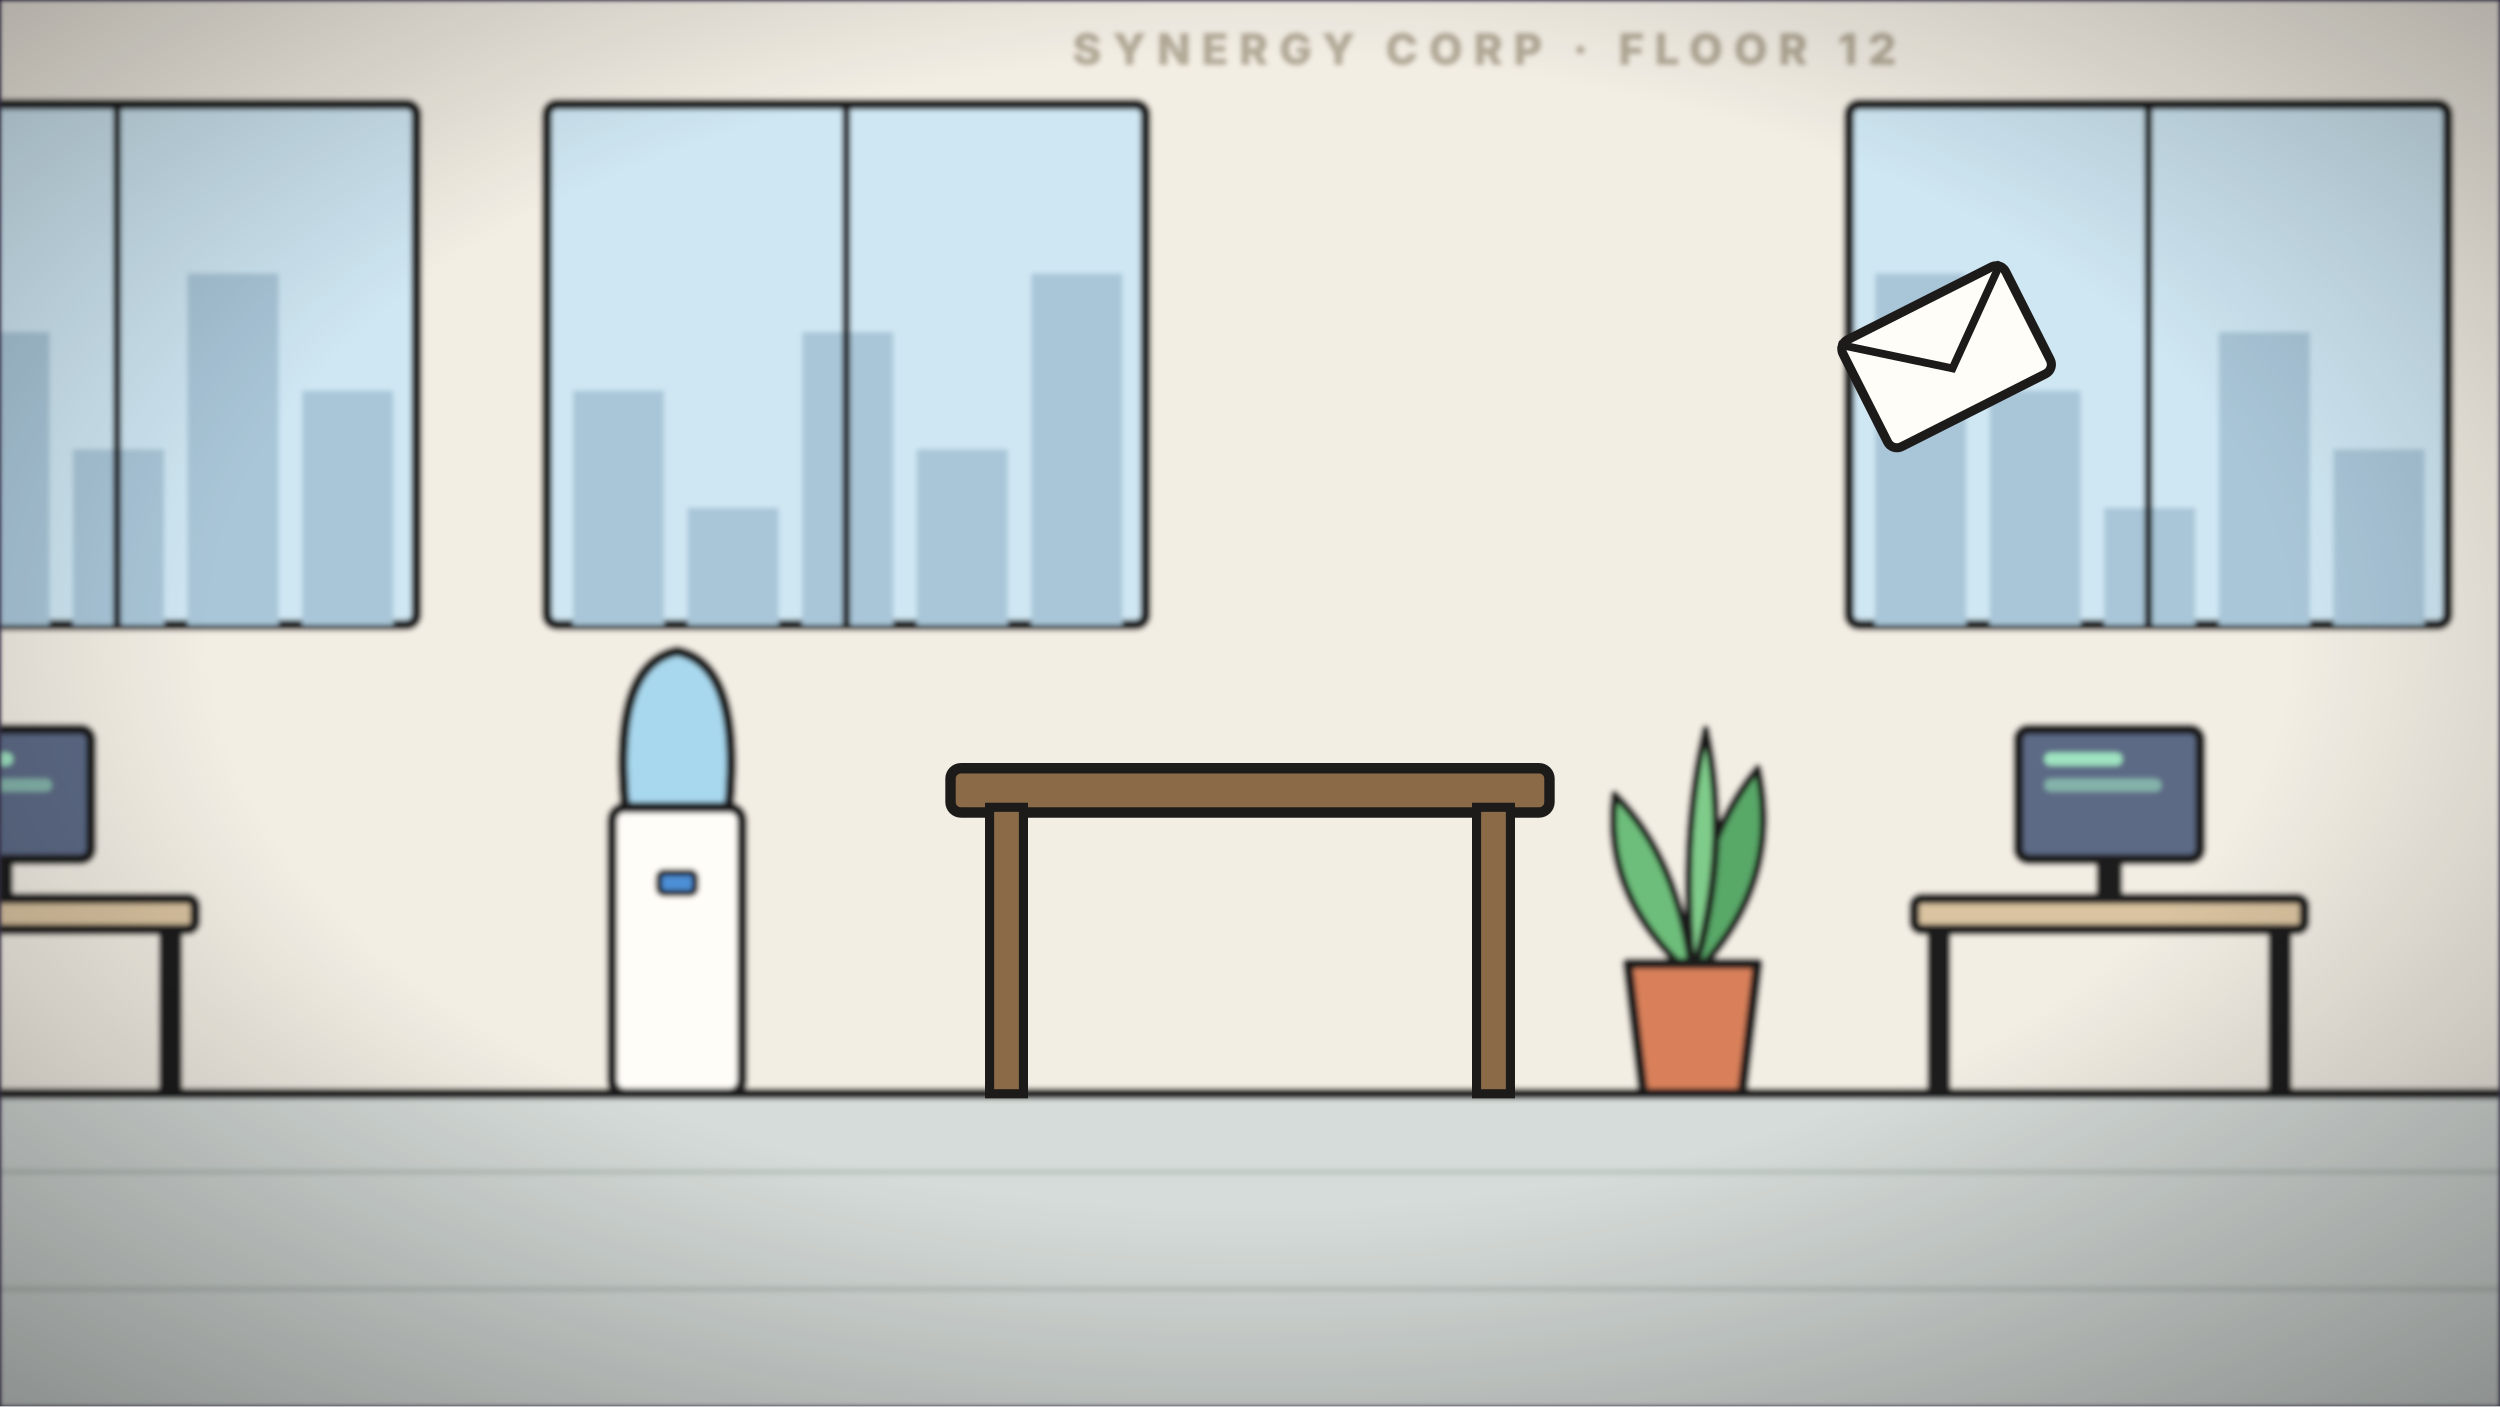
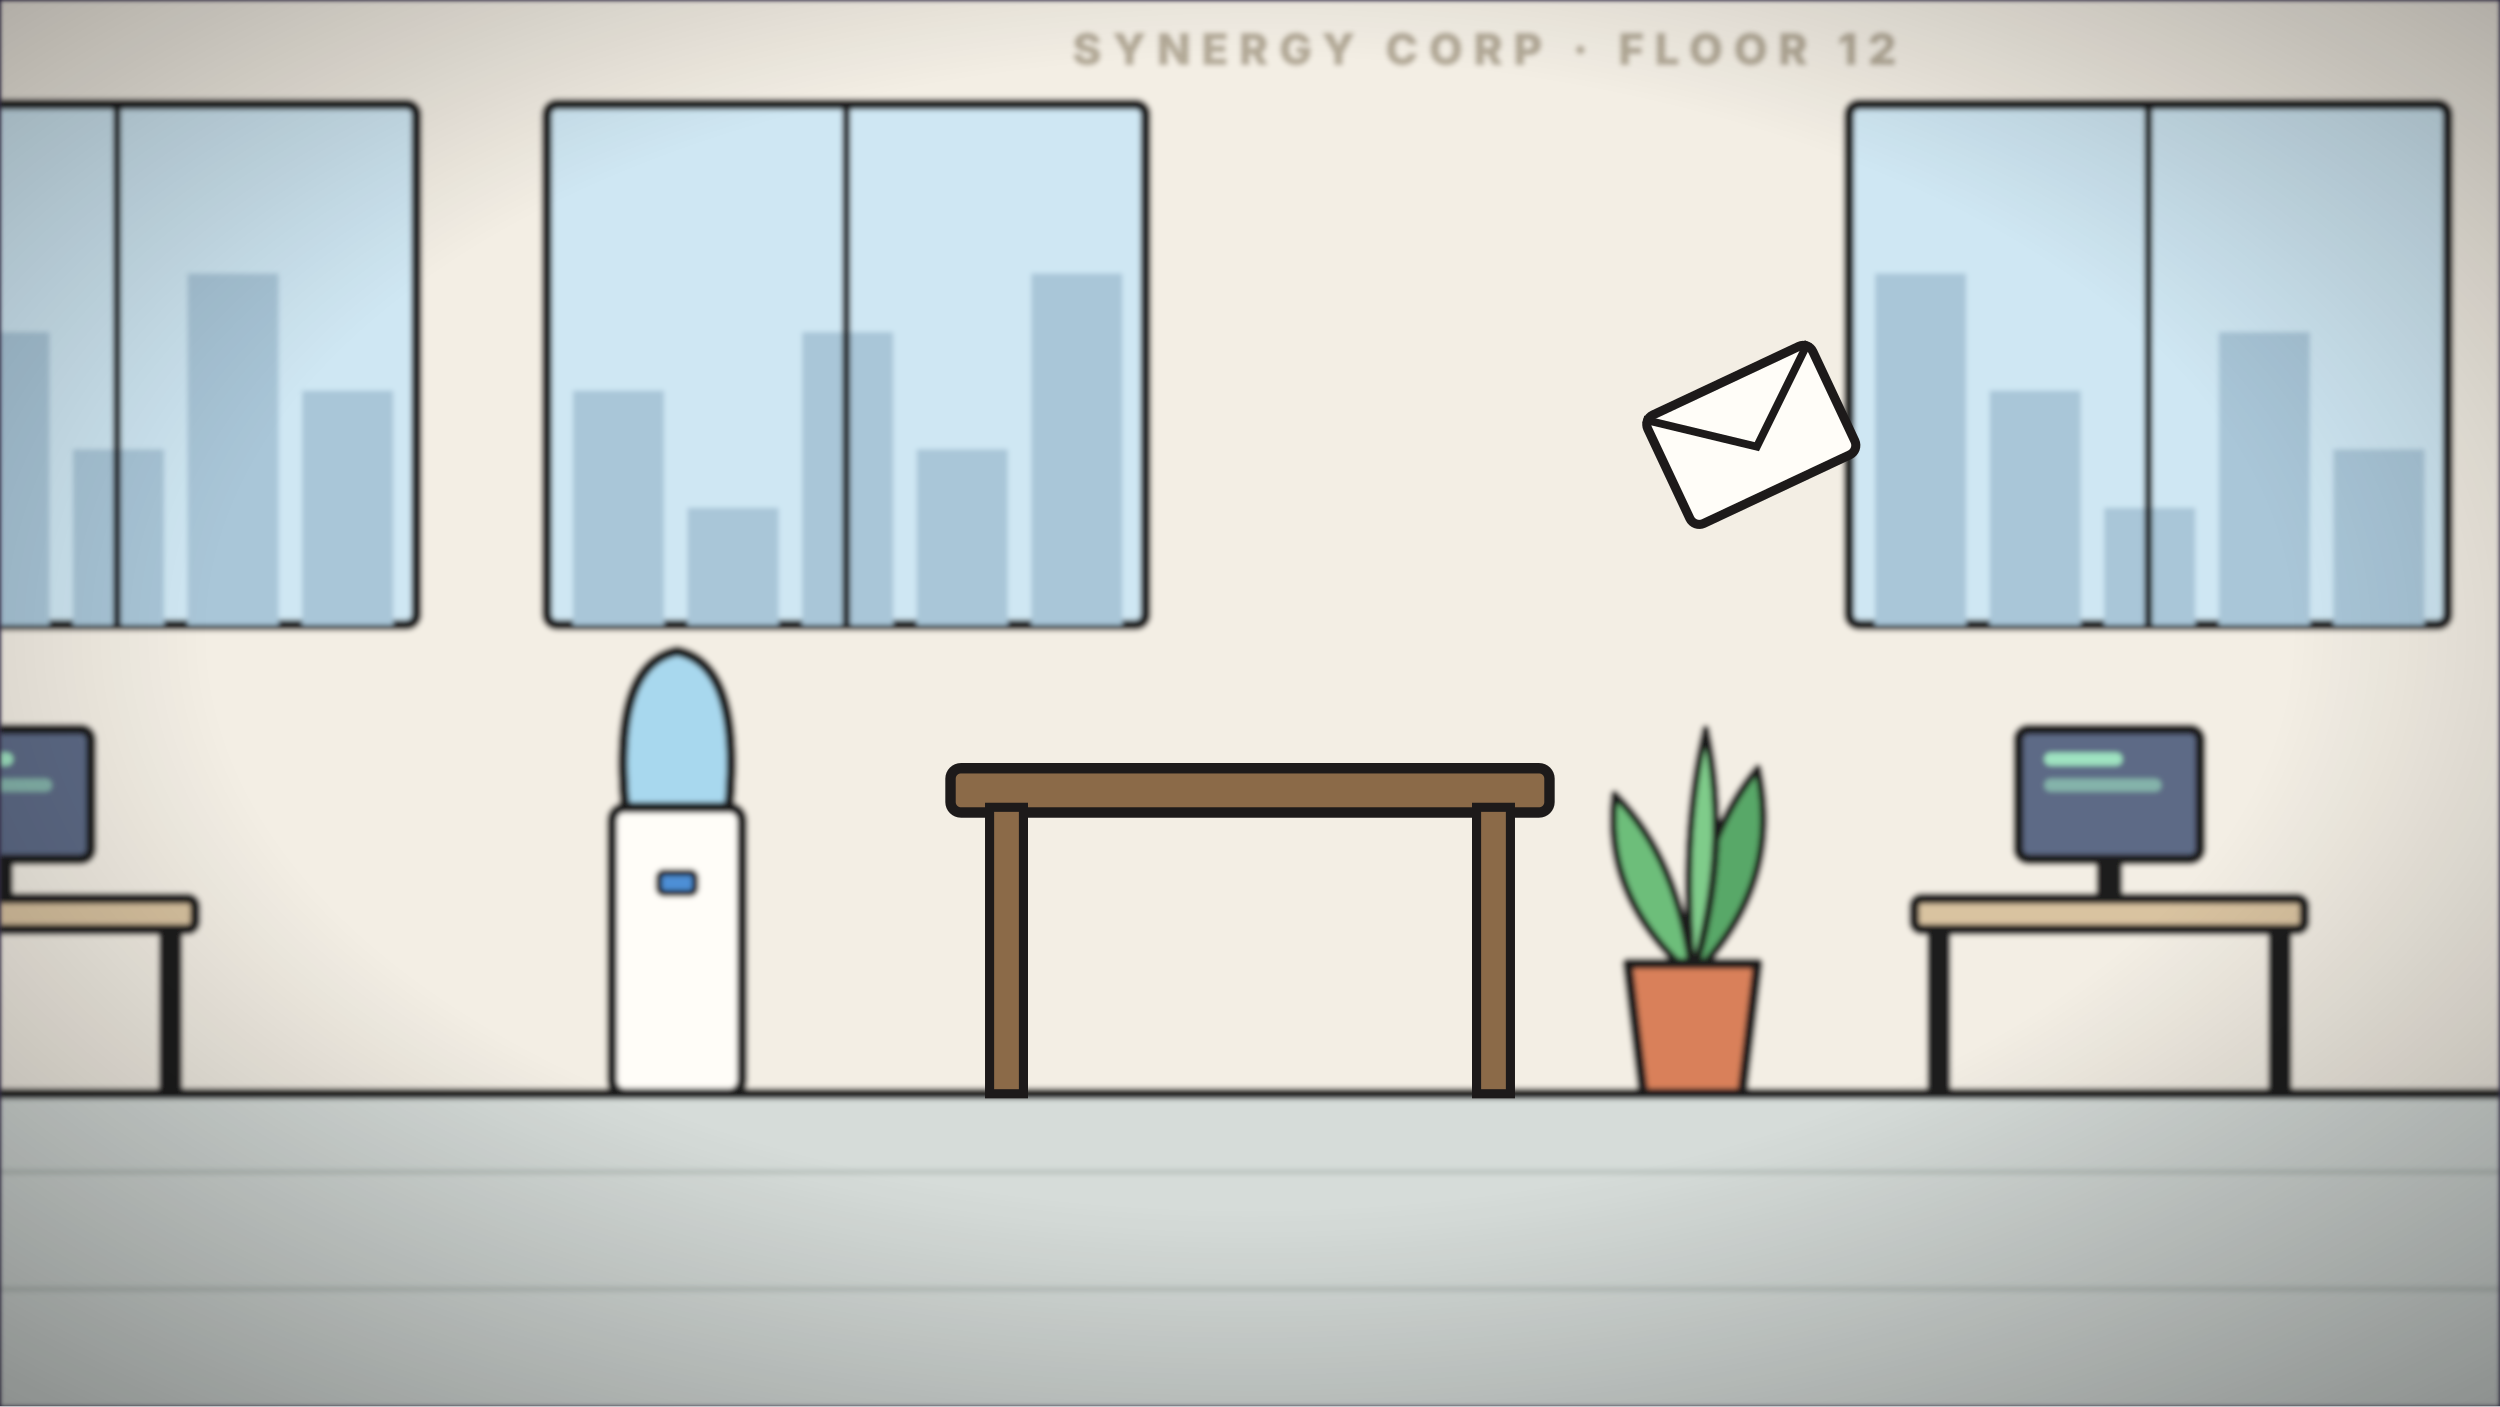
<svg xmlns="http://www.w3.org/2000/svg" viewBox="0 0 1920 1080" width="1920" height="1080" style="position:absolute;inset:0">
  <defs>
    <filter id="hd-rough" x="-4%" y="-4%" width="108%" height="108%" primitiveUnits="userSpaceOnUse" color-interpolation-filters="sRGB">
      <feTurbulence type="fractalNoise" baseFrequency="0.018" numOctaves="1" seed="11" result="warp" />
      <feDisplacementMap in="SourceGraphic" in2="warp" scale="4.5" xChannelSelector="R" yChannelSelector="G" result="inked" />
      <feTurbulence type="fractalNoise" baseFrequency="0.55 0.9" numOctaves="2" seed="4" result="tooth" />
      <feColorMatrix in="tooth" type="matrix" values="0 0 0 0 0  0 0 0 0 0  0 0 0 0 0  0.520 0 0 0 -0.247" result="grain" />
      <feComposite in="grain" in2="inked" operator="in" result="grainInside" />
      <feMerge>
        <feMergeNode in="inked" />
        <feMergeNode in="grainInside" />
      </feMerge>
    </filter>
    <filter id="bgblur" x="-10%" y="-10%" width="120%" height="120%">
      <feGaussianBlur stdDeviation="2.2" />
    </filter>
    <radialGradient id="vvig" cx="50%" cy="45%" r="75%">
      <stop offset="55%" stop-color="#000" stop-opacity="0" />
      <stop offset="100%" stop-color="#000" stop-opacity="0.35" />
    </radialGradient>
  </defs>
  <rect width="1920" height="1080" fill="#3B3550" />
  <g transform="translate(960 540) scale(1) translate(-900 -600)" filter="url(#bgblur)">
    <g>
      <rect x="-800" y="-600" width="3520" height="1600" fill="#F3EEE4" />
      <g>
        <rect x="-200" y="140" width="460" height="400" rx="8" fill="#CFE7F3" stroke="#1D1A1A" stroke-width="8" />
        <rect x="-180" y="450" width="70" height="90" fill="#A9C6D8" />
        <rect x="-92" y="315" width="70" height="225" fill="#A9C6D8" />
        <rect x="-4" y="405" width="70" height="135" fill="#A9C6D8" />
        <rect x="84" y="270" width="70" height="270" fill="#A9C6D8" />
        <rect x="172" y="360" width="70" height="180" fill="#A9C6D8" />
        <line x1="30" x2="30" y1="140" y2="540" stroke="#1D1A1A" stroke-width="6" />
      </g>
      <g>
        <rect x="360" y="140" width="460" height="400" rx="8" fill="#CFE7F3" stroke="#1D1A1A" stroke-width="8" />
        <rect x="380" y="360" width="70" height="180" fill="#A9C6D8" />
        <rect x="468" y="450" width="70" height="90" fill="#A9C6D8" />
        <rect x="556" y="315" width="70" height="225" fill="#A9C6D8" />
        <rect x="644" y="405" width="70" height="135" fill="#A9C6D8" />
        <rect x="732" y="270" width="70" height="270" fill="#A9C6D8" />
        <line x1="590" x2="590" y1="140" y2="540" stroke="#1D1A1A" stroke-width="6" />
      </g>
      <g>
        <rect x="1360" y="140" width="460" height="400" rx="8" fill="#CFE7F3" stroke="#1D1A1A" stroke-width="8" />
        <rect x="1380" y="270" width="70" height="270" fill="#A9C6D8" />
        <rect x="1468" y="360" width="70" height="180" fill="#A9C6D8" />
        <rect x="1556" y="450" width="70" height="90" fill="#A9C6D8" />
        <rect x="1644" y="315" width="70" height="225" fill="#A9C6D8" />
        <rect x="1732" y="405" width="70" height="135" fill="#A9C6D8" />
        <line x1="1590" x2="1590" y1="140" y2="540" stroke="#1D1A1A" stroke-width="6" />
      </g>
      <g>
        <rect x="1920" y="140" width="460" height="400" rx="8" fill="#CFE7F3" stroke="#1D1A1A" stroke-width="8" />
        <rect x="1940" y="405" width="70" height="135" fill="#A9C6D8" />
        <rect x="2028" y="270" width="70" height="270" fill="#A9C6D8" />
        <rect x="2116" y="360" width="70" height="180" fill="#A9C6D8" />
        <rect x="2204" y="450" width="70" height="90" fill="#A9C6D8" />
        <rect x="2292" y="315" width="70" height="225" fill="#A9C6D8" />
        <line x1="2150" x2="2150" y1="140" y2="540" stroke="#1D1A1A" stroke-width="6" />
      </g>
      <text x="1080" y="110" text-anchor="middle" font-family="Inter, 'Arial Rounded MT Bold', 'Helvetica Neue', Arial, sans-serif" font-weight="900" font-size="34" fill="#B4AA98" letter-spacing="8">SYNERGY CORP · FLOOR 12</text>
      <g>
        <rect x="-800" y="900" width="3520" height="900" fill="#D6DCD9" />
        <line x1="-800" x2="2720" y1="900" y2="900" stroke="#1D1A1A" stroke-width="8" />
        <line x1="-800" x2="2720" y1="960" y2="960" stroke="#BCC4C0" stroke-width="4" />
        <line x1="-800" x2="2720" y1="1050" y2="1050" stroke="#BCC4C0" stroke-width="4" />
      </g>
      <g transform="translate(-60 900)">
        <rect x="-150" y="-150" width="300" height="24" rx="6" fill="#D9C3A0" stroke="#1D1A1A" stroke-width="8" stroke-linejoin="round" stroke-linecap="round" />
        <rect x="-140" y="-126" width="18" height="126" fill="#1D1A1A" />
        <rect x="122" y="-126" width="18" height="126" fill="#1D1A1A" />
        <g>
          <rect x="-70" y="-280" width="140" height="100" rx="8" fill="#5D6B86" stroke="#1D1A1A" stroke-width="8" stroke-linejoin="round" stroke-linecap="round" />
          <rect x="-10" y="-180" width="20" height="30" fill="#1D1A1A" />
          <rect x="-50" y="-262" width="60" height="10" rx="5" fill="#9FE3C1" />
          <rect x="-50" y="-242" width="90" height="10" rx="5" fill="#9FE3C1" opacity="0.6" />
        </g>
      </g>
      <g transform="translate(1560 900)">
        <rect x="-150" y="-150" width="300" height="24" rx="6" fill="#D9C3A0" stroke="#1D1A1A" stroke-width="8" stroke-linejoin="round" stroke-linecap="round" />
        <rect x="-140" y="-126" width="18" height="126" fill="#1D1A1A" />
        <rect x="122" y="-126" width="18" height="126" fill="#1D1A1A" />
        <g>
          <rect x="-70" y="-280" width="140" height="100" rx="8" fill="#5D6B86" stroke="#1D1A1A" stroke-width="8" stroke-linejoin="round" stroke-linecap="round" />
          <rect x="-10" y="-180" width="20" height="30" fill="#1D1A1A" />
          <rect x="-50" y="-262" width="60" height="10" rx="5" fill="#9FE3C1" />
          <rect x="-50" y="-242" width="90" height="10" rx="5" fill="#9FE3C1" opacity="0.6" />
        </g>
      </g>
      <g transform="translate(2050 900)">
        <rect x="-150" y="-150" width="300" height="24" rx="6" fill="#D9C3A0" stroke="#1D1A1A" stroke-width="8" stroke-linejoin="round" stroke-linecap="round" />
        <rect x="-140" y="-126" width="18" height="126" fill="#1D1A1A" />
        <rect x="122" y="-126" width="18" height="126" fill="#1D1A1A" />
        <g>
          <rect x="-70" y="-280" width="140" height="100" rx="8" fill="#5D6B86" stroke="#1D1A1A" stroke-width="8" stroke-linejoin="round" stroke-linecap="round" />
          <rect x="-10" y="-180" width="20" height="30" fill="#1D1A1A" />
          <rect x="-50" y="-262" width="60" height="10" rx="5" fill="#9FE3C1" />
          <rect x="-50" y="-242" width="90" height="10" rx="5" fill="#9FE3C1" opacity="0.6" />
        </g>
      </g>
      <g transform="translate(460 900)">
        <rect x="-50" y="-220" width="100" height="220" rx="10" fill="#FFFDF8" stroke="#1D1A1A" stroke-width="8" stroke-linejoin="round" stroke-linecap="round" />
        <path d="M -40 -220 Q -50 -330 0 -340 Q 50 -330 40 -220 Z" fill="#A8D8EE" stroke="#1D1A1A" stroke-width="8" stroke-linejoin="round" stroke-linecap="round" />
        <rect x="-14" y="-170" width="28" height="16" rx="4" fill="#4D8FD6" stroke="#1D1A1A" stroke-width="5" stroke-linejoin="round" stroke-linecap="round" />
      </g>
      <g transform="translate(1240 900) scale(1)">
        <g transform="rotate(0 0 -90)">
          <path d="M 0 -90 Q -70 -150 -60 -230 Q -10 -180 0 -90 Z" fill="#6DBE7A" stroke="#1D1A1A" stroke-width="6" stroke-linejoin="round" stroke-linecap="round" />
          <path d="M 0 -90 Q 70 -160 50 -250 Q 0 -190 0 -90 Z" fill="#59A867" stroke="#1D1A1A" stroke-width="6" stroke-linejoin="round" stroke-linecap="round" />
          <path d="M 0 -90 Q -10 -200 10 -280 Q 30 -190 0 -90 Z" fill="#7FCC8A" stroke="#1D1A1A" stroke-width="6" stroke-linejoin="round" stroke-linecap="round" />
        </g>
        <path d="M -50 -100 L 50 -100 L 38 0 L -38 0 Z" fill="#D9805A" stroke="#1D1A1A" stroke-width="8" stroke-linejoin="round" stroke-linecap="round" />
      </g>
    </g>
  </g>
  <g transform="translate(960 540) scale(1) translate(-900 -600)">
    <g transform="translate(900 900)">
      <rect x="-230" y="-250" width="460" height="34" rx="8" fill="#8B6A48" stroke="#1D1A1A" stroke-width="8" />
      <rect x="-200" y="-220" width="26" height="220" fill="#8B6A48" stroke="#1D1A1A" stroke-width="7" />
      <rect x="174" y="-220" width="26" height="220" fill="#8B6A48" stroke="#1D1A1A" stroke-width="7" />
    </g>
  </g>
  <rect width="1920" height="1080" fill="url(#vvig)" />
-   <g>
-     <g transform="translate(1495 274) rotate(-26.83333)">
-       <rect x="-70" y="-46" width="140" height="92" rx="8" fill="#FFFDF8" stroke="#1D1A1A" stroke-width="7" />
-       <path d="M -70 -46 L 0 10 L 70 -46" fill="none" stroke="#1D1A1A" stroke-width="6" />
-     </g>
+   <g transform="translate(1345 334) rotate(-25.16667)">
+     <rect x="-70" y="-46" width="140" height="92" rx="8" fill="#FFFDF8" stroke="#1D1A1A" stroke-width="7" />
+     <path d="M -70 -46 L 0 10 L 70 -46" fill="none" stroke="#1D1A1A" stroke-width="6" />
  </g>
</svg>
